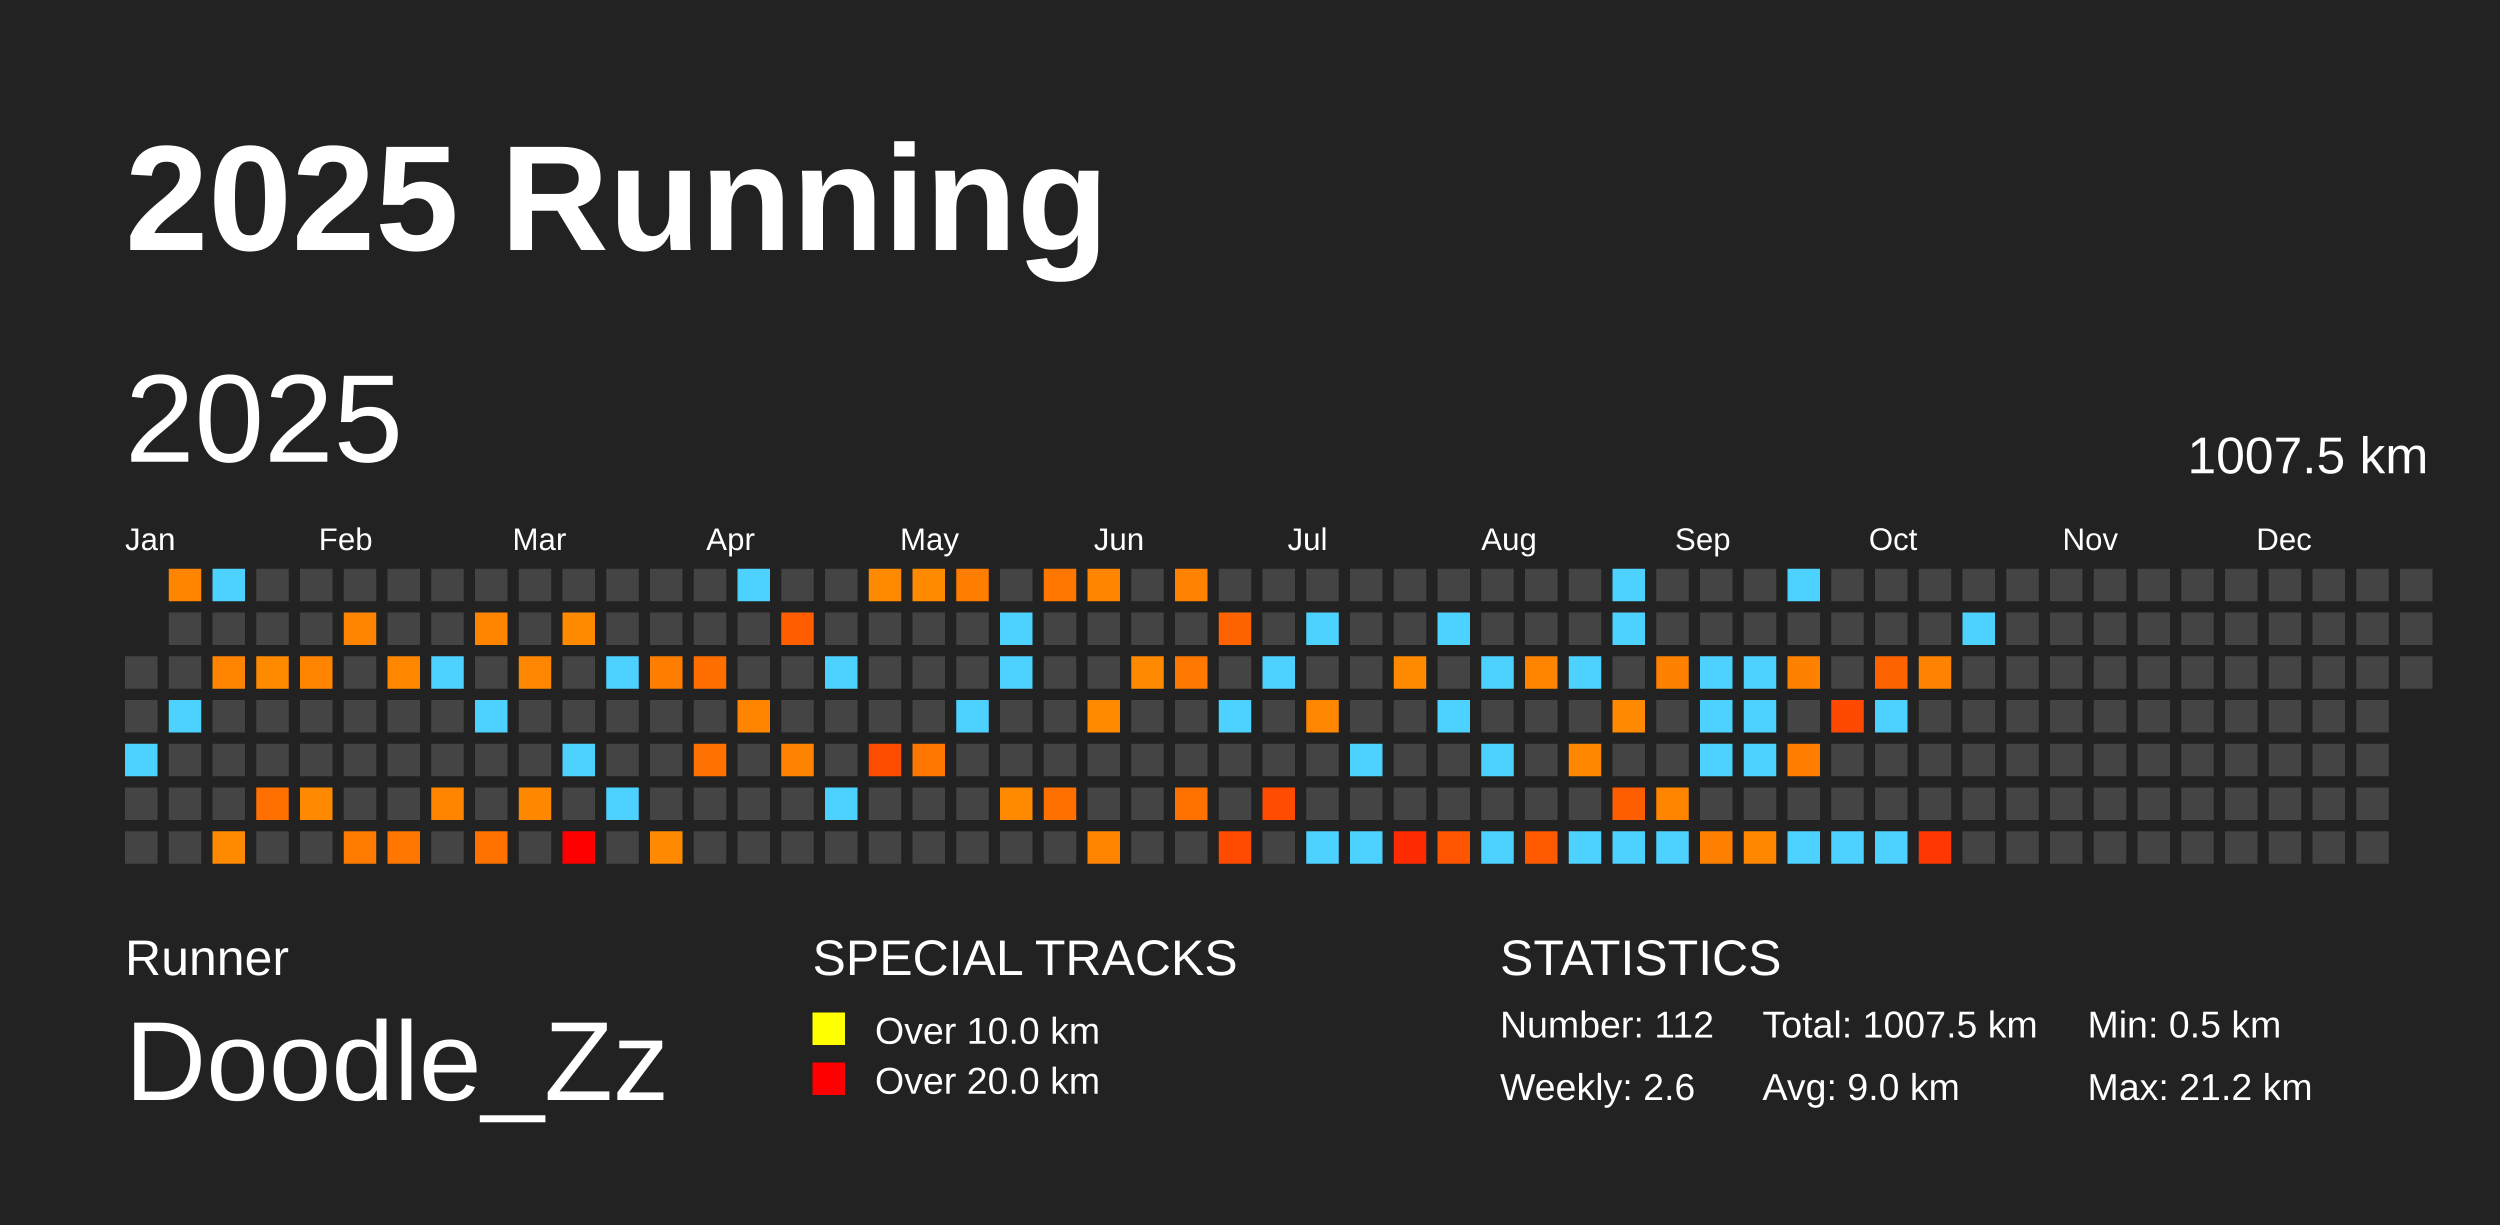
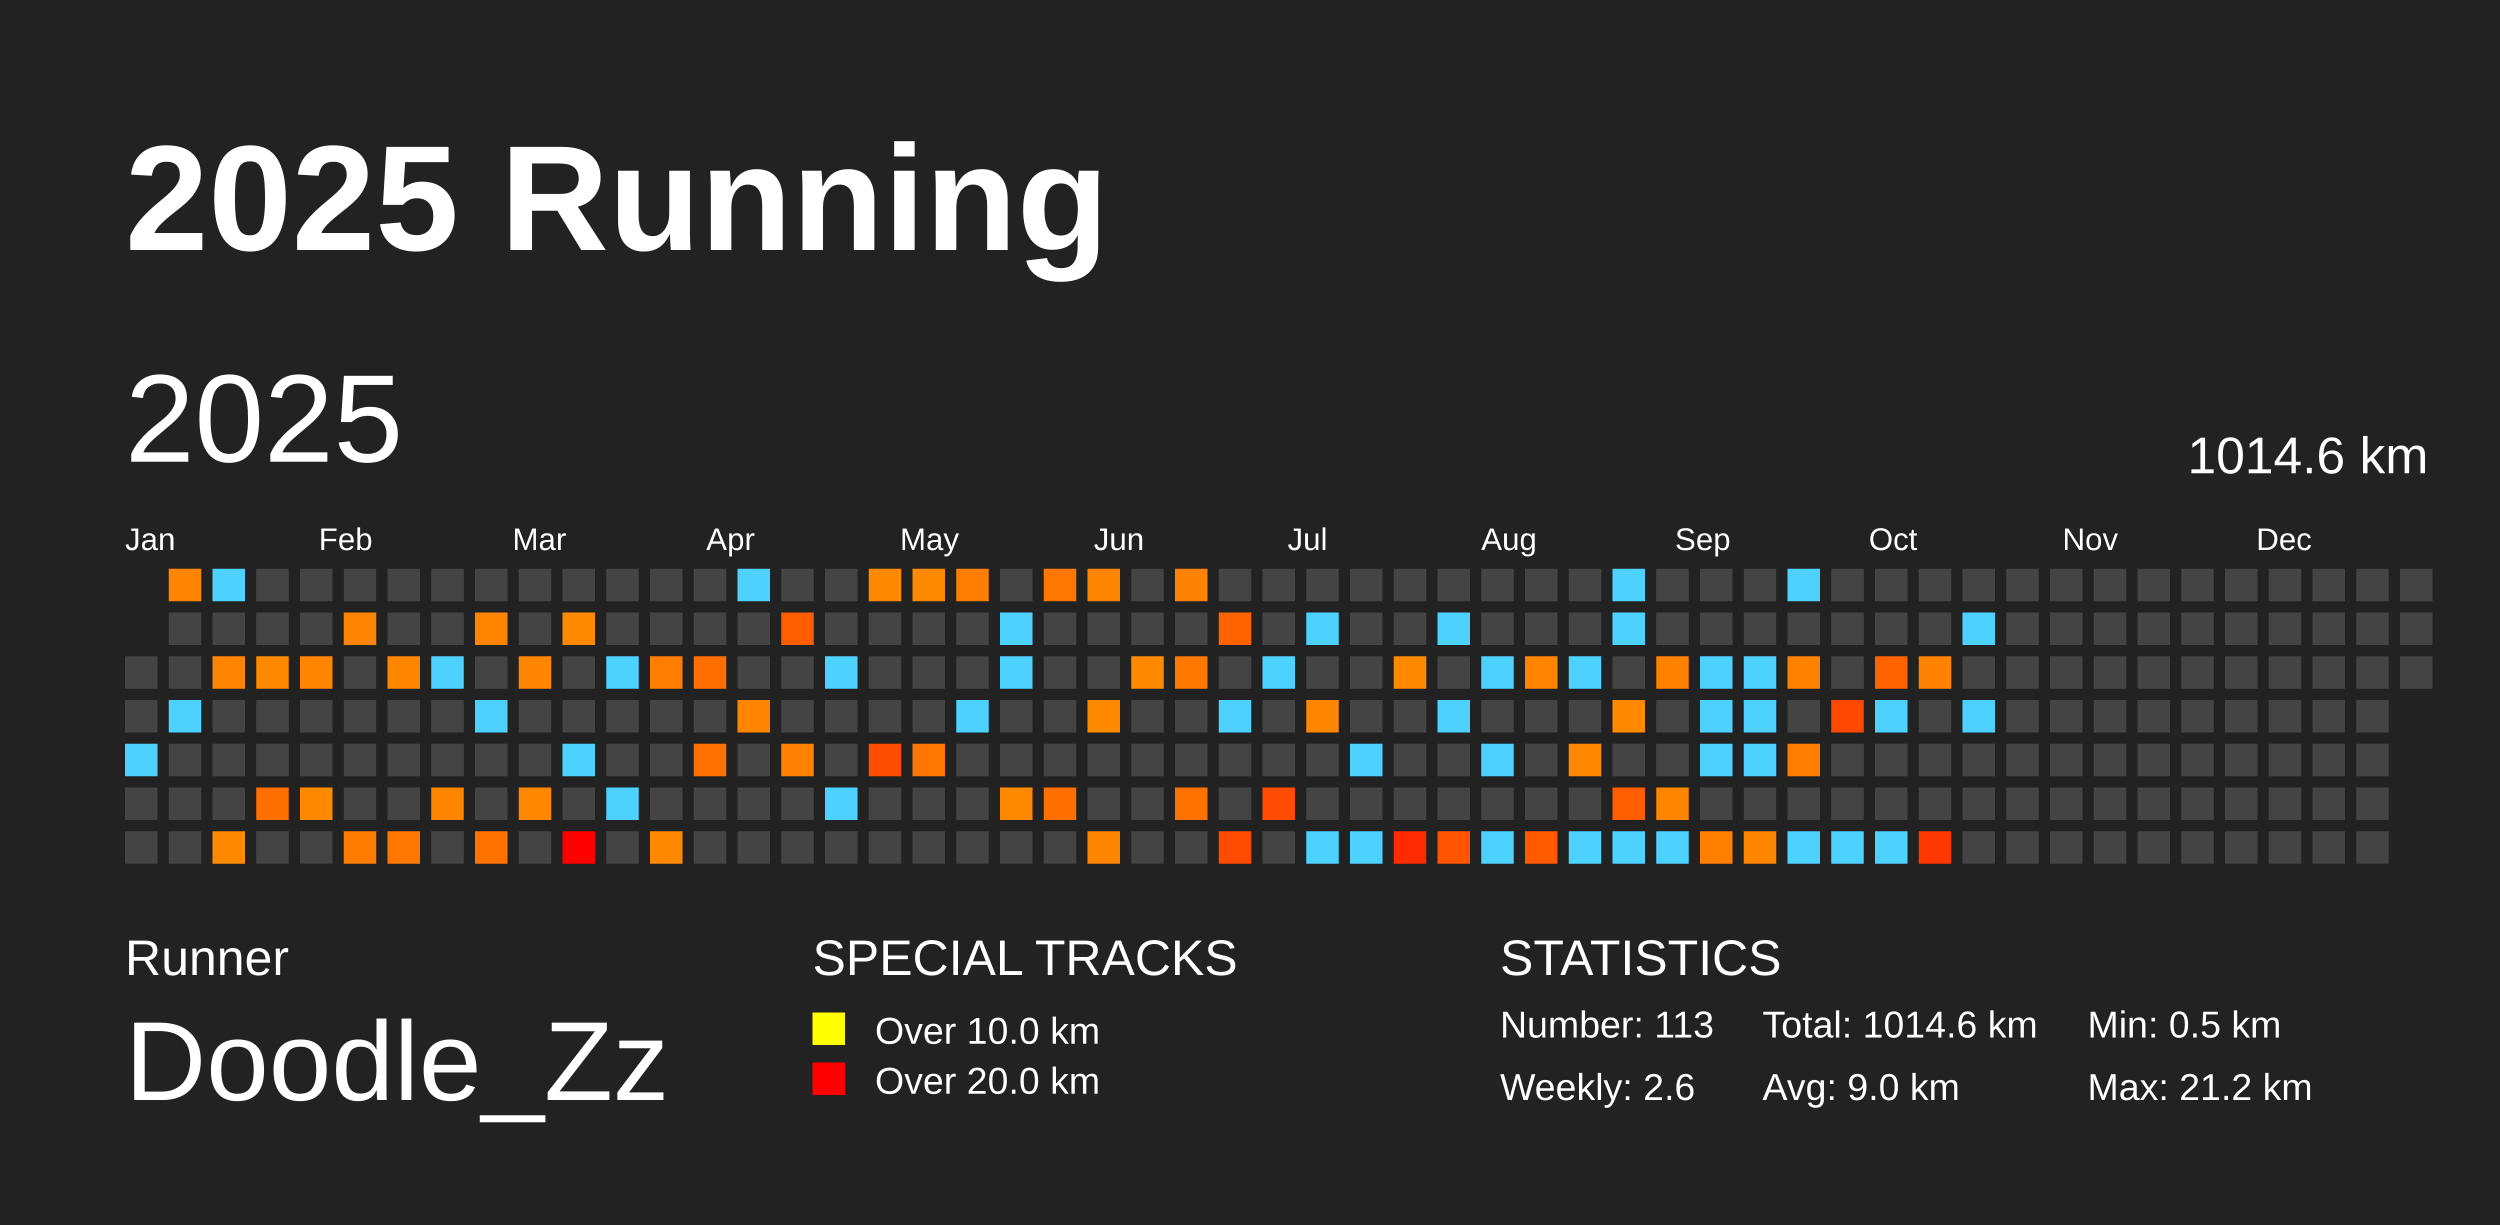
<svg xmlns="http://www.w3.org/2000/svg" baseProfile="full" height="98mm" version="1.1" viewBox="0,0,200,98" width="200mm">
  <defs />
  <rect fill="#222222" height="98" width="200" x="0" y="0" />
  <text fill="#FFFFFF" style="font-size:12px; font-family:Arial; font-weight:bold;" x="10" y="20">2025 Running</text>
  <text fill="#FFFFFF" style="font-size:4px; font-family:Arial" x="10" y="78">Runner</text>
  <text fill="#FFFFFF" style="font-size:9px; font-family:Arial" x="10" y="88">Doodle_Zz</text>
  <text fill="#FFFFFF" style="font-size:4px; font-family:Arial" x="65" y="78">SPECIAL TRACKS</text>
  <rect fill="yellow" height="2.6" width="2.6" x="65" y="81" />
  <text fill="#FFFFFF" style="font-size:3px; font-family:Arial" x="70" y="83.5">Over 10.0 km</text>
  <rect fill="red" height="2.6" width="2.6" x="65" y="85" />
  <text fill="#FFFFFF" style="font-size:3px; font-family:Arial" x="70" y="87.5">Over 20.0 km</text>
  <text fill="#FFFFFF" style="font-size:4px; font-family:Arial" x="120" y="78">STATISTICS</text>
-   <text fill="#FFFFFF" style="font-size:3px; font-family:Arial" x="120" y="83">Number: 112</text>
+   <text fill="#FFFFFF" style="font-size:3px; font-family:Arial" x="120" y="83">Number: 113</text>
  <text fill="#FFFFFF" style="font-size:3px; font-family:Arial" x="120" y="88">Weekly: 2.6</text>
-   <text fill="#FFFFFF" style="font-size:3px; font-family:Arial" x="141" y="83">Total: 1007.5 km</text>
+   <text fill="#FFFFFF" style="font-size:3px; font-family:Arial" x="141" y="83">Total: 1014.6 km</text>
  <text fill="#FFFFFF" style="font-size:3px; font-family:Arial" x="141" y="88">Avg: 9.0 km</text>
  <text fill="#FFFFFF" style="font-size:3px; font-family:Arial" x="167" y="83">Min: 0.5 km</text>
  <text fill="#FFFFFF" style="font-size:3px; font-family:Arial" x="167" y="88">Max: 21.2 km</text>
  <text dominant-baseline="hanging" fill="#FFFFFF" style="font-size:10.0px; font-family:Arial;" x="10" y="30">2025</text>
-   <text dominant-baseline="hanging" fill="#FFFFFF" style="font-size:4.125px; font-family:Arial;" x="175" y="35">1007.5 km</text>
+   <text dominant-baseline="hanging" fill="#FFFFFF" style="font-size:4.125px; font-family:Arial;" x="175" y="35">1014.6 km</text>
  <text fill="#FFFFFF" style="font-size:2.5px; font-family:Arial" x="10.0" y="44">Jan</text>
  <text fill="#FFFFFF" style="font-size:2.5px; font-family:Arial" x="25.5" y="44">Feb</text>
  <text fill="#FFFFFF" style="font-size:2.5px; font-family:Arial" x="41.0" y="44">Mar</text>
  <text fill="#FFFFFF" style="font-size:2.5px; font-family:Arial" x="56.5" y="44">Apr</text>
  <text fill="#FFFFFF" style="font-size:2.5px; font-family:Arial" x="72.0" y="44">May</text>
  <text fill="#FFFFFF" style="font-size:2.5px; font-family:Arial" x="87.5" y="44">Jun</text>
  <text fill="#FFFFFF" style="font-size:2.5px; font-family:Arial" x="103.0" y="44">Jul</text>
  <text fill="#FFFFFF" style="font-size:2.5px; font-family:Arial" x="118.5" y="44">Aug</text>
  <text fill="#FFFFFF" style="font-size:2.5px; font-family:Arial" x="134.0" y="44">Sep</text>
  <text fill="#FFFFFF" style="font-size:2.5px; font-family:Arial" x="149.5" y="44">Oct</text>
  <text fill="#FFFFFF" style="font-size:2.5px; font-family:Arial" x="165.0" y="44">Nov</text>
  <text fill="#FFFFFF" style="font-size:2.5px; font-family:Arial" x="180.5" y="44">Dec</text>
  <rect fill="#444444" height="2.6" width="2.6" x="10.0" y="52.5" />
  <rect fill="#444444" height="2.6" width="2.6" x="10.0" y="56.0" />
  <rect fill="#4dd2ff" height="2.6" width="2.6" x="10.0" y="59.5" />
  <rect fill="#444444" height="2.6" width="2.6" x="10.0" y="63.0" />
  <rect fill="#444444" height="2.6" width="2.6" x="10.0" y="66.5" />
  <rect fill="#ff8500" height="2.6" width="2.6" x="13.5" y="45.5" />
  <rect fill="#444444" height="2.6" width="2.6" x="13.5" y="49.0" />
  <rect fill="#444444" height="2.6" width="2.6" x="13.5" y="52.5" />
  <rect fill="#4dd2ff" height="2.6" width="2.6" x="13.5" y="56.0" />
  <rect fill="#444444" height="2.6" width="2.6" x="13.5" y="59.5" />
  <rect fill="#444444" height="2.6" width="2.6" x="13.5" y="63.0" />
  <rect fill="#444444" height="2.6" width="2.6" x="13.5" y="66.5" />
  <rect fill="#4dd2ff" height="2.6" width="2.6" x="17.0" y="45.5" />
  <rect fill="#444444" height="2.6" width="2.6" x="17.0" y="49.0" />
  <rect fill="#ff8400" height="2.6" width="2.6" x="17.0" y="52.5" />
  <rect fill="#444444" height="2.6" width="2.6" x="17.0" y="56.0" />
  <rect fill="#444444" height="2.6" width="2.6" x="17.0" y="59.5" />
  <rect fill="#444444" height="2.6" width="2.6" x="17.0" y="63.0" />
  <rect fill="#ff8a00" height="2.6" width="2.6" x="17.0" y="66.5" />
  <rect fill="#444444" height="2.6" width="2.6" x="20.5" y="45.5" />
  <rect fill="#444444" height="2.6" width="2.6" x="20.5" y="49.0" />
  <rect fill="#ff8a00" height="2.6" width="2.6" x="20.5" y="52.5" />
  <rect fill="#444444" height="2.6" width="2.6" x="20.5" y="56.0" />
  <rect fill="#444444" height="2.6" width="2.6" x="20.5" y="59.5" />
  <rect fill="#ff7000" height="2.6" width="2.6" x="20.5" y="63.0" />
  <rect fill="#444444" height="2.6" width="2.6" x="20.5" y="66.5" />
  <rect fill="#444444" height="2.6" width="2.6" x="24.0" y="45.5" />
  <rect fill="#444444" height="2.6" width="2.6" x="24.0" y="49.0" />
  <rect fill="#ff8400" height="2.6" width="2.6" x="24.0" y="52.5" />
  <rect fill="#444444" height="2.6" width="2.6" x="24.0" y="56.0" />
  <rect fill="#444444" height="2.6" width="2.6" x="24.0" y="59.5" />
  <rect fill="#ff8900" height="2.6" width="2.6" x="24.0" y="63.0" />
  <rect fill="#444444" height="2.6" width="2.6" x="24.0" y="66.5" />
  <rect fill="#444444" height="2.6" width="2.6" x="27.5" y="45.5" />
  <rect fill="#ff8400" height="2.6" width="2.6" x="27.5" y="49.0" />
  <rect fill="#444444" height="2.6" width="2.6" x="27.5" y="52.5" />
  <rect fill="#444444" height="2.6" width="2.6" x="27.5" y="56.0" />
  <rect fill="#444444" height="2.6" width="2.6" x="27.5" y="59.5" />
  <rect fill="#444444" height="2.6" width="2.6" x="27.5" y="63.0" />
  <rect fill="#ff7b00" height="2.6" width="2.6" x="27.5" y="66.5" />
  <rect fill="#444444" height="2.6" width="2.6" x="31.0" y="45.5" />
  <rect fill="#444444" height="2.6" width="2.6" x="31.0" y="49.0" />
  <rect fill="#ff8700" height="2.6" width="2.6" x="31.0" y="52.5" />
  <rect fill="#444444" height="2.6" width="2.6" x="31.0" y="56.0" />
  <rect fill="#444444" height="2.6" width="2.6" x="31.0" y="59.5" />
  <rect fill="#444444" height="2.6" width="2.6" x="31.0" y="63.0" />
  <rect fill="#ff7600" height="2.6" width="2.6" x="31.0" y="66.5" />
  <rect fill="#444444" height="2.6" width="2.6" x="34.5" y="45.5" />
  <rect fill="#444444" height="2.6" width="2.6" x="34.5" y="49.0" />
  <rect fill="#4dd2ff" height="2.6" width="2.6" x="34.5" y="52.5" />
  <rect fill="#444444" height="2.6" width="2.6" x="34.5" y="56.0" />
  <rect fill="#444444" height="2.6" width="2.6" x="34.5" y="59.5" />
  <rect fill="#ff8400" height="2.6" width="2.6" x="34.5" y="63.0" />
  <rect fill="#444444" height="2.6" width="2.6" x="34.5" y="66.5" />
  <rect fill="#444444" height="2.6" width="2.6" x="38.0" y="45.5" />
  <rect fill="#ff8500" height="2.6" width="2.6" x="38.0" y="49.0" />
  <rect fill="#444444" height="2.6" width="2.6" x="38.0" y="52.5" />
  <rect fill="#4dd2ff" height="2.6" width="2.6" x="38.0" y="56.0" />
  <rect fill="#444444" height="2.6" width="2.6" x="38.0" y="59.5" />
  <rect fill="#444444" height="2.6" width="2.6" x="38.0" y="63.0" />
  <rect fill="#ff7200" height="2.6" width="2.6" x="38.0" y="66.5" />
  <rect fill="#444444" height="2.6" width="2.6" x="41.5" y="45.5" />
  <rect fill="#444444" height="2.6" width="2.6" x="41.5" y="49.0" />
  <rect fill="#ff8600" height="2.6" width="2.6" x="41.5" y="52.5" />
  <rect fill="#444444" height="2.6" width="2.6" x="41.5" y="56.0" />
  <rect fill="#444444" height="2.6" width="2.6" x="41.5" y="59.5" />
  <rect fill="#ff8800" height="2.6" width="2.6" x="41.5" y="63.0" />
  <rect fill="#444444" height="2.6" width="2.6" x="41.5" y="66.5" />
  <rect fill="#444444" height="2.6" width="2.6" x="45.0" y="45.5" />
  <rect fill="#ff8a00" height="2.6" width="2.6" x="45.0" y="49.0" />
  <rect fill="#444444" height="2.6" width="2.6" x="45.0" y="52.5" />
  <rect fill="#444444" height="2.6" width="2.6" x="45.0" y="56.0" />
  <rect fill="#4dd2ff" height="2.6" width="2.6" x="45.0" y="59.5" />
  <rect fill="#444444" height="2.6" width="2.6" x="45.0" y="63.0" />
  <rect fill="red" height="2.6" width="2.6" x="45.0" y="66.5" />
  <rect fill="#444444" height="2.6" width="2.6" x="48.5" y="45.5" />
  <rect fill="#444444" height="2.6" width="2.6" x="48.5" y="49.0" />
  <rect fill="#4dd2ff" height="2.6" width="2.6" x="48.5" y="52.5" />
  <rect fill="#444444" height="2.6" width="2.6" x="48.5" y="56.0" />
  <rect fill="#444444" height="2.6" width="2.6" x="48.5" y="59.5" />
  <rect fill="#4dd2ff" height="2.6" width="2.6" x="48.5" y="63.0" />
  <rect fill="#444444" height="2.6" width="2.6" x="48.5" y="66.5" />
  <rect fill="#444444" height="2.6" width="2.6" x="52.0" y="45.5" />
  <rect fill="#444444" height="2.6" width="2.6" x="52.0" y="49.0" />
  <rect fill="#ff7e00" height="2.6" width="2.6" x="52.0" y="52.5" />
  <rect fill="#444444" height="2.6" width="2.6" x="52.0" y="56.0" />
  <rect fill="#444444" height="2.6" width="2.6" x="52.0" y="59.5" />
  <rect fill="#444444" height="2.6" width="2.6" x="52.0" y="63.0" />
  <rect fill="#ff8900" height="2.6" width="2.6" x="52.0" y="66.5" />
  <rect fill="#444444" height="2.6" width="2.6" x="55.5" y="45.5" />
  <rect fill="#444444" height="2.6" width="2.6" x="55.5" y="49.0" />
  <rect fill="#ff6f00" height="2.6" width="2.6" x="55.5" y="52.5" />
  <rect fill="#444444" height="2.6" width="2.6" x="55.5" y="56.0" />
  <rect fill="#ff7100" height="2.6" width="2.6" x="55.5" y="59.5" />
  <rect fill="#444444" height="2.6" width="2.6" x="55.5" y="63.0" />
  <rect fill="#444444" height="2.6" width="2.6" x="55.5" y="66.5" />
  <rect fill="#4dd2ff" height="2.6" width="2.6" x="59.0" y="45.5" />
  <rect fill="#444444" height="2.6" width="2.6" x="59.0" y="49.0" />
  <rect fill="#444444" height="2.6" width="2.6" x="59.0" y="52.5" />
  <rect fill="#ff8400" height="2.6" width="2.6" x="59.0" y="56.0" />
  <rect fill="#444444" height="2.6" width="2.6" x="59.0" y="59.5" />
  <rect fill="#444444" height="2.6" width="2.6" x="59.0" y="63.0" />
  <rect fill="#444444" height="2.6" width="2.6" x="59.0" y="66.5" />
  <rect fill="#444444" height="2.6" width="2.6" x="62.5" y="45.5" />
  <rect fill="#ff5d00" height="2.6" width="2.6" x="62.5" y="49.0" />
  <rect fill="#444444" height="2.6" width="2.6" x="62.5" y="52.5" />
  <rect fill="#444444" height="2.6" width="2.6" x="62.5" y="56.0" />
  <rect fill="#ff8200" height="2.6" width="2.6" x="62.5" y="59.5" />
  <rect fill="#444444" height="2.6" width="2.6" x="62.5" y="63.0" />
  <rect fill="#444444" height="2.6" width="2.6" x="62.5" y="66.5" />
  <rect fill="#444444" height="2.6" width="2.6" x="66.0" y="45.5" />
  <rect fill="#444444" height="2.6" width="2.6" x="66.0" y="49.0" />
  <rect fill="#4dd2ff" height="2.6" width="2.6" x="66.0" y="52.5" />
  <rect fill="#444444" height="2.6" width="2.6" x="66.0" y="56.0" />
  <rect fill="#444444" height="2.6" width="2.6" x="66.0" y="59.5" />
  <rect fill="#4dd2ff" height="2.6" width="2.6" x="66.0" y="63.0" />
  <rect fill="#444444" height="2.6" width="2.6" x="66.0" y="66.5" />
  <rect fill="#ff8a00" height="2.6" width="2.6" x="69.5" y="45.5" />
  <rect fill="#444444" height="2.6" width="2.6" x="69.5" y="49.0" />
  <rect fill="#444444" height="2.6" width="2.6" x="69.5" y="52.5" />
  <rect fill="#444444" height="2.6" width="2.6" x="69.5" y="56.0" />
  <rect fill="#ff4d00" height="2.6" width="2.6" x="69.5" y="59.5" />
  <rect fill="#444444" height="2.6" width="2.6" x="69.5" y="63.0" />
  <rect fill="#444444" height="2.6" width="2.6" x="69.5" y="66.5" />
  <rect fill="#ff8a00" height="2.6" width="2.6" x="73.0" y="45.5" />
  <rect fill="#444444" height="2.6" width="2.6" x="73.0" y="49.0" />
  <rect fill="#444444" height="2.6" width="2.6" x="73.0" y="52.5" />
  <rect fill="#444444" height="2.6" width="2.6" x="73.0" y="56.0" />
  <rect fill="#ff7600" height="2.6" width="2.6" x="73.0" y="59.5" />
  <rect fill="#444444" height="2.6" width="2.6" x="73.0" y="63.0" />
  <rect fill="#444444" height="2.6" width="2.6" x="73.0" y="66.5" />
  <rect fill="#ff7d00" height="2.6" width="2.6" x="76.5" y="45.5" />
  <rect fill="#444444" height="2.6" width="2.6" x="76.5" y="49.0" />
  <rect fill="#444444" height="2.6" width="2.6" x="76.5" y="52.5" />
  <rect fill="#4dd2ff" height="2.6" width="2.6" x="76.5" y="56.0" />
  <rect fill="#444444" height="2.6" width="2.6" x="76.5" y="59.5" />
  <rect fill="#444444" height="2.6" width="2.6" x="76.5" y="63.0" />
  <rect fill="#444444" height="2.6" width="2.6" x="76.5" y="66.5" />
  <rect fill="#444444" height="2.6" width="2.6" x="80.0" y="45.5" />
  <rect fill="#4dd2ff" height="2.6" width="2.6" x="80.0" y="49.0" />
  <rect fill="#4dd2ff" height="2.6" width="2.6" x="80.0" y="52.5" />
  <rect fill="#444444" height="2.6" width="2.6" x="80.0" y="56.0" />
  <rect fill="#444444" height="2.6" width="2.6" x="80.0" y="59.5" />
  <rect fill="#ff8a00" height="2.6" width="2.6" x="80.0" y="63.0" />
  <rect fill="#444444" height="2.6" width="2.6" x="80.0" y="66.5" />
  <rect fill="#ff7700" height="2.6" width="2.6" x="83.5" y="45.5" />
  <rect fill="#444444" height="2.6" width="2.6" x="83.5" y="49.0" />
  <rect fill="#444444" height="2.6" width="2.6" x="83.5" y="52.5" />
  <rect fill="#444444" height="2.6" width="2.6" x="83.5" y="56.0" />
  <rect fill="#444444" height="2.6" width="2.6" x="83.5" y="59.5" />
  <rect fill="#ff7000" height="2.6" width="2.6" x="83.5" y="63.0" />
  <rect fill="#444444" height="2.6" width="2.6" x="83.5" y="66.5" />
  <rect fill="#ff8400" height="2.6" width="2.6" x="87.0" y="45.5" />
  <rect fill="#444444" height="2.6" width="2.6" x="87.0" y="49.0" />
  <rect fill="#444444" height="2.6" width="2.6" x="87.0" y="52.5" />
  <rect fill="#ff8a00" height="2.6" width="2.6" x="87.0" y="56.0" />
  <rect fill="#444444" height="2.6" width="2.6" x="87.0" y="59.5" />
  <rect fill="#444444" height="2.6" width="2.6" x="87.0" y="63.0" />
  <rect fill="#ff8400" height="2.6" width="2.6" x="87.0" y="66.5" />
  <rect fill="#444444" height="2.6" width="2.6" x="90.5" y="45.5" />
  <rect fill="#444444" height="2.6" width="2.6" x="90.5" y="49.0" />
  <rect fill="#ff8900" height="2.6" width="2.6" x="90.5" y="52.5" />
  <rect fill="#444444" height="2.6" width="2.6" x="90.5" y="56.0" />
  <rect fill="#444444" height="2.6" width="2.6" x="90.5" y="59.5" />
  <rect fill="#444444" height="2.6" width="2.6" x="90.5" y="63.0" />
  <rect fill="#444444" height="2.6" width="2.6" x="90.5" y="66.5" />
  <rect fill="#ff8200" height="2.6" width="2.6" x="94.0" y="45.5" />
  <rect fill="#444444" height="2.6" width="2.6" x="94.0" y="49.0" />
  <rect fill="#ff7800" height="2.6" width="2.6" x="94.0" y="52.5" />
  <rect fill="#444444" height="2.6" width="2.6" x="94.0" y="56.0" />
  <rect fill="#444444" height="2.6" width="2.6" x="94.0" y="59.5" />
  <rect fill="#ff7200" height="2.6" width="2.6" x="94.0" y="63.0" />
  <rect fill="#444444" height="2.6" width="2.6" x="94.0" y="66.5" />
  <rect fill="#444444" height="2.6" width="2.6" x="97.5" y="45.5" />
  <rect fill="#ff6300" height="2.6" width="2.6" x="97.5" y="49.0" />
  <rect fill="#444444" height="2.6" width="2.6" x="97.5" y="52.5" />
  <rect fill="#4dd2ff" height="2.6" width="2.6" x="97.5" y="56.0" />
  <rect fill="#444444" height="2.6" width="2.6" x="97.5" y="59.5" />
  <rect fill="#444444" height="2.6" width="2.6" x="97.5" y="63.0" />
  <rect fill="#ff4b00" height="2.6" width="2.6" x="97.5" y="66.5" />
  <rect fill="#444444" height="2.6" width="2.6" x="101.0" y="45.5" />
  <rect fill="#444444" height="2.6" width="2.6" x="101.0" y="49.0" />
  <rect fill="#4dd2ff" height="2.6" width="2.6" x="101.0" y="52.5" />
  <rect fill="#444444" height="2.6" width="2.6" x="101.0" y="56.0" />
  <rect fill="#444444" height="2.6" width="2.6" x="101.0" y="59.5" />
  <rect fill="#ff4c00" height="2.6" width="2.6" x="101.0" y="63.0" />
  <rect fill="#444444" height="2.6" width="2.6" x="101.0" y="66.5" />
  <rect fill="#444444" height="2.6" width="2.6" x="104.5" y="45.5" />
  <rect fill="#4dd2ff" height="2.6" width="2.6" x="104.5" y="49.0" />
  <rect fill="#444444" height="2.6" width="2.6" x="104.5" y="52.5" />
  <rect fill="#ff8600" height="2.6" width="2.6" x="104.5" y="56.0" />
  <rect fill="#444444" height="2.6" width="2.6" x="104.5" y="59.5" />
  <rect fill="#444444" height="2.6" width="2.6" x="104.5" y="63.0" />
  <rect fill="#4dd2ff" height="2.6" width="2.6" x="104.5" y="66.5" />
  <rect fill="#444444" height="2.6" width="2.6" x="108.0" y="45.5" />
  <rect fill="#444444" height="2.6" width="2.6" x="108.0" y="49.0" />
  <rect fill="#444444" height="2.6" width="2.6" x="108.0" y="52.5" />
  <rect fill="#444444" height="2.6" width="2.6" x="108.0" y="56.0" />
  <rect fill="#4dd2ff" height="2.6" width="2.6" x="108.0" y="59.5" />
  <rect fill="#444444" height="2.6" width="2.6" x="108.0" y="63.0" />
  <rect fill="#4dd2ff" height="2.6" width="2.6" x="108.0" y="66.5" />
  <rect fill="#444444" height="2.6" width="2.6" x="111.5" y="45.5" />
  <rect fill="#444444" height="2.6" width="2.6" x="111.5" y="49.0" />
  <rect fill="#ff8a00" height="2.6" width="2.6" x="111.5" y="52.5" />
  <rect fill="#444444" height="2.6" width="2.6" x="111.5" y="56.0" />
  <rect fill="#444444" height="2.6" width="2.6" x="111.5" y="59.5" />
  <rect fill="#444444" height="2.6" width="2.6" x="111.5" y="63.0" />
  <rect fill="#ff2b00" height="2.6" width="2.6" x="111.5" y="66.5" />
  <rect fill="#444444" height="2.6" width="2.6" x="115.0" y="45.5" />
  <rect fill="#4dd2ff" height="2.6" width="2.6" x="115.0" y="49.0" />
  <rect fill="#444444" height="2.6" width="2.6" x="115.0" y="52.5" />
  <rect fill="#4dd2ff" height="2.6" width="2.6" x="115.0" y="56.0" />
  <rect fill="#444444" height="2.6" width="2.6" x="115.0" y="59.5" />
  <rect fill="#444444" height="2.6" width="2.6" x="115.0" y="63.0" />
  <rect fill="#ff5500" height="2.6" width="2.6" x="115.0" y="66.5" />
  <rect fill="#444444" height="2.6" width="2.6" x="118.5" y="45.5" />
  <rect fill="#444444" height="2.6" width="2.6" x="118.5" y="49.0" />
  <rect fill="#4dd2ff" height="2.6" width="2.6" x="118.5" y="52.5" />
  <rect fill="#444444" height="2.6" width="2.6" x="118.5" y="56.0" />
  <rect fill="#4dd2ff" height="2.6" width="2.6" x="118.5" y="59.5" />
  <rect fill="#444444" height="2.6" width="2.6" x="118.5" y="63.0" />
  <rect fill="#4dd2ff" height="2.6" width="2.6" x="118.5" y="66.5" />
  <rect fill="#444444" height="2.6" width="2.6" x="122.0" y="45.5" />
  <rect fill="#444444" height="2.6" width="2.6" x="122.0" y="49.0" />
  <rect fill="#ff8500" height="2.6" width="2.6" x="122.0" y="52.5" />
  <rect fill="#444444" height="2.6" width="2.6" x="122.0" y="56.0" />
  <rect fill="#444444" height="2.6" width="2.6" x="122.0" y="59.5" />
  <rect fill="#444444" height="2.6" width="2.6" x="122.0" y="63.0" />
  <rect fill="#ff5a00" height="2.6" width="2.6" x="122.0" y="66.5" />
  <rect fill="#444444" height="2.6" width="2.6" x="125.5" y="45.5" />
  <rect fill="#444444" height="2.6" width="2.6" x="125.5" y="49.0" />
  <rect fill="#4dd2ff" height="2.6" width="2.6" x="125.5" y="52.5" />
  <rect fill="#444444" height="2.6" width="2.6" x="125.5" y="56.0" />
  <rect fill="#ff8800" height="2.6" width="2.6" x="125.5" y="59.5" />
  <rect fill="#444444" height="2.6" width="2.6" x="125.5" y="63.0" />
  <rect fill="#4dd2ff" height="2.6" width="2.6" x="125.5" y="66.5" />
  <rect fill="#4dd2ff" height="2.6" width="2.6" x="129.0" y="45.5" />
  <rect fill="#4dd2ff" height="2.6" width="2.6" x="129.0" y="49.0" />
  <rect fill="#444444" height="2.6" width="2.6" x="129.0" y="52.5" />
  <rect fill="#ff8900" height="2.6" width="2.6" x="129.0" y="56.0" />
  <rect fill="#444444" height="2.6" width="2.6" x="129.0" y="59.5" />
  <rect fill="#ff5e00" height="2.6" width="2.6" x="129.0" y="63.0" />
  <rect fill="#4dd2ff" height="2.6" width="2.6" x="129.0" y="66.5" />
  <rect fill="#444444" height="2.6" width="2.6" x="132.5" y="45.5" />
  <rect fill="#444444" height="2.6" width="2.6" x="132.5" y="49.0" />
  <rect fill="#ff8100" height="2.6" width="2.6" x="132.5" y="52.5" />
  <rect fill="#444444" height="2.6" width="2.6" x="132.5" y="56.0" />
  <rect fill="#444444" height="2.6" width="2.6" x="132.5" y="59.5" />
  <rect fill="#ff8500" height="2.6" width="2.6" x="132.5" y="63.0" />
  <rect fill="#4dd2ff" height="2.6" width="2.6" x="132.5" y="66.5" />
  <rect fill="#444444" height="2.6" width="2.6" x="136.0" y="45.5" />
  <rect fill="#444444" height="2.6" width="2.6" x="136.0" y="49.0" />
  <rect fill="#4dd2ff" height="2.6" width="2.6" x="136.0" y="52.5" />
  <rect fill="#4dd2ff" height="2.6" width="2.6" x="136.0" y="56.0" />
  <rect fill="#4dd2ff" height="2.6" width="2.6" x="136.0" y="59.5" />
  <rect fill="#444444" height="2.6" width="2.6" x="136.0" y="63.0" />
  <rect fill="#ff8000" height="2.6" width="2.6" x="136.0" y="66.5" />
  <rect fill="#444444" height="2.6" width="2.6" x="139.5" y="45.5" />
  <rect fill="#444444" height="2.6" width="2.6" x="139.5" y="49.0" />
  <rect fill="#4dd2ff" height="2.6" width="2.6" x="139.5" y="52.5" />
  <rect fill="#4dd2ff" height="2.6" width="2.6" x="139.5" y="56.0" />
  <rect fill="#4dd2ff" height="2.6" width="2.6" x="139.5" y="59.5" />
  <rect fill="#444444" height="2.6" width="2.6" x="139.5" y="63.0" />
  <rect fill="#ff8700" height="2.6" width="2.6" x="139.5" y="66.5" />
  <rect fill="#4dd2ff" height="2.6" width="2.6" x="143.0" y="45.5" />
  <rect fill="#444444" height="2.6" width="2.6" x="143.0" y="49.0" />
  <rect fill="#ff8100" height="2.6" width="2.6" x="143.0" y="52.5" />
  <rect fill="#444444" height="2.6" width="2.6" x="143.0" y="56.0" />
  <rect fill="#ff7e00" height="2.6" width="2.6" x="143.0" y="59.5" />
  <rect fill="#444444" height="2.6" width="2.6" x="143.0" y="63.0" />
  <rect fill="#4dd2ff" height="2.6" width="2.6" x="143.0" y="66.5" />
  <rect fill="#444444" height="2.6" width="2.6" x="146.5" y="45.5" />
  <rect fill="#444444" height="2.6" width="2.6" x="146.5" y="49.0" />
  <rect fill="#444444" height="2.6" width="2.6" x="146.5" y="52.5" />
  <rect fill="#ff4900" height="2.6" width="2.6" x="146.5" y="56.0" />
  <rect fill="#444444" height="2.6" width="2.6" x="146.5" y="59.5" />
  <rect fill="#444444" height="2.6" width="2.6" x="146.5" y="63.0" />
  <rect fill="#4dd2ff" height="2.6" width="2.6" x="146.5" y="66.5" />
  <rect fill="#444444" height="2.6" width="2.6" x="150.0" y="45.5" />
  <rect fill="#444444" height="2.6" width="2.6" x="150.0" y="49.0" />
  <rect fill="#ff6300" height="2.6" width="2.6" x="150.0" y="52.5" />
  <rect fill="#4dd2ff" height="2.6" width="2.6" x="150.0" y="56.0" />
  <rect fill="#444444" height="2.6" width="2.6" x="150.0" y="59.5" />
  <rect fill="#444444" height="2.6" width="2.6" x="150.0" y="63.0" />
  <rect fill="#4dd2ff" height="2.6" width="2.6" x="150.0" y="66.5" />
  <rect fill="#444444" height="2.6" width="2.6" x="153.5" y="45.5" />
  <rect fill="#444444" height="2.6" width="2.6" x="153.5" y="49.0" />
  <rect fill="#ff8200" height="2.6" width="2.6" x="153.5" y="52.5" />
  <rect fill="#444444" height="2.6" width="2.6" x="153.5" y="56.0" />
  <rect fill="#444444" height="2.6" width="2.6" x="153.5" y="59.5" />
  <rect fill="#444444" height="2.6" width="2.6" x="153.5" y="63.0" />
  <rect fill="#ff3700" height="2.6" width="2.6" x="153.5" y="66.5" />
  <rect fill="#444444" height="2.6" width="2.6" x="157.0" y="45.5" />
  <rect fill="#4dd2ff" height="2.6" width="2.6" x="157.0" y="49.0" />
  <rect fill="#444444" height="2.6" width="2.6" x="157.0" y="52.5" />
-   <rect fill="#444444" height="2.6" width="2.6" x="157.0" y="56.0" />
+   <rect fill="#4dd2ff" height="2.6" width="2.6" x="157.0" y="56.0" />
  <rect fill="#444444" height="2.6" width="2.6" x="157.0" y="59.5" />
  <rect fill="#444444" height="2.6" width="2.6" x="157.0" y="63.0" />
  <rect fill="#444444" height="2.6" width="2.6" x="157.0" y="66.5" />
  <rect fill="#444444" height="2.6" width="2.6" x="160.5" y="45.5" />
  <rect fill="#444444" height="2.6" width="2.6" x="160.5" y="49.0" />
  <rect fill="#444444" height="2.6" width="2.6" x="160.5" y="52.5" />
  <rect fill="#444444" height="2.6" width="2.6" x="160.5" y="56.0" />
  <rect fill="#444444" height="2.6" width="2.6" x="160.5" y="59.5" />
  <rect fill="#444444" height="2.6" width="2.6" x="160.5" y="63.0" />
  <rect fill="#444444" height="2.6" width="2.6" x="160.5" y="66.5" />
  <rect fill="#444444" height="2.6" width="2.6" x="164.0" y="45.5" />
  <rect fill="#444444" height="2.6" width="2.6" x="164.0" y="49.0" />
  <rect fill="#444444" height="2.6" width="2.6" x="164.0" y="52.5" />
  <rect fill="#444444" height="2.6" width="2.6" x="164.0" y="56.0" />
  <rect fill="#444444" height="2.6" width="2.6" x="164.0" y="59.5" />
  <rect fill="#444444" height="2.6" width="2.6" x="164.0" y="63.0" />
  <rect fill="#444444" height="2.6" width="2.6" x="164.0" y="66.5" />
  <rect fill="#444444" height="2.6" width="2.6" x="167.5" y="45.5" />
  <rect fill="#444444" height="2.6" width="2.6" x="167.5" y="49.0" />
  <rect fill="#444444" height="2.6" width="2.6" x="167.5" y="52.5" />
  <rect fill="#444444" height="2.6" width="2.6" x="167.5" y="56.0" />
  <rect fill="#444444" height="2.6" width="2.6" x="167.5" y="59.5" />
  <rect fill="#444444" height="2.6" width="2.6" x="167.5" y="63.0" />
  <rect fill="#444444" height="2.6" width="2.6" x="167.5" y="66.5" />
  <rect fill="#444444" height="2.6" width="2.6" x="171.0" y="45.5" />
  <rect fill="#444444" height="2.6" width="2.6" x="171.0" y="49.0" />
  <rect fill="#444444" height="2.6" width="2.6" x="171.0" y="52.5" />
  <rect fill="#444444" height="2.6" width="2.6" x="171.0" y="56.0" />
  <rect fill="#444444" height="2.6" width="2.6" x="171.0" y="59.5" />
  <rect fill="#444444" height="2.6" width="2.6" x="171.0" y="63.0" />
  <rect fill="#444444" height="2.6" width="2.6" x="171.0" y="66.5" />
  <rect fill="#444444" height="2.6" width="2.6" x="174.5" y="45.5" />
  <rect fill="#444444" height="2.6" width="2.6" x="174.5" y="49.0" />
  <rect fill="#444444" height="2.6" width="2.6" x="174.5" y="52.5" />
  <rect fill="#444444" height="2.6" width="2.6" x="174.5" y="56.0" />
  <rect fill="#444444" height="2.6" width="2.6" x="174.5" y="59.5" />
  <rect fill="#444444" height="2.6" width="2.6" x="174.5" y="63.0" />
  <rect fill="#444444" height="2.6" width="2.6" x="174.5" y="66.5" />
  <rect fill="#444444" height="2.6" width="2.6" x="178.0" y="45.5" />
  <rect fill="#444444" height="2.6" width="2.6" x="178.0" y="49.0" />
  <rect fill="#444444" height="2.6" width="2.6" x="178.0" y="52.5" />
  <rect fill="#444444" height="2.6" width="2.6" x="178.0" y="56.0" />
  <rect fill="#444444" height="2.6" width="2.6" x="178.0" y="59.5" />
  <rect fill="#444444" height="2.6" width="2.6" x="178.0" y="63.0" />
  <rect fill="#444444" height="2.6" width="2.6" x="178.0" y="66.5" />
  <rect fill="#444444" height="2.6" width="2.6" x="181.5" y="45.5" />
  <rect fill="#444444" height="2.6" width="2.6" x="181.5" y="49.0" />
  <rect fill="#444444" height="2.6" width="2.6" x="181.5" y="52.5" />
  <rect fill="#444444" height="2.6" width="2.6" x="181.5" y="56.0" />
  <rect fill="#444444" height="2.6" width="2.6" x="181.5" y="59.5" />
  <rect fill="#444444" height="2.6" width="2.6" x="181.5" y="63.0" />
  <rect fill="#444444" height="2.6" width="2.6" x="181.5" y="66.5" />
  <rect fill="#444444" height="2.6" width="2.6" x="185.0" y="45.5" />
  <rect fill="#444444" height="2.6" width="2.6" x="185.0" y="49.0" />
  <rect fill="#444444" height="2.6" width="2.6" x="185.0" y="52.5" />
  <rect fill="#444444" height="2.6" width="2.6" x="185.0" y="56.0" />
  <rect fill="#444444" height="2.6" width="2.6" x="185.0" y="59.5" />
  <rect fill="#444444" height="2.6" width="2.6" x="185.0" y="63.0" />
  <rect fill="#444444" height="2.6" width="2.6" x="185.0" y="66.5" />
  <rect fill="#444444" height="2.6" width="2.6" x="188.5" y="45.5" />
  <rect fill="#444444" height="2.6" width="2.6" x="188.5" y="49.0" />
  <rect fill="#444444" height="2.6" width="2.6" x="188.5" y="52.5" />
  <rect fill="#444444" height="2.6" width="2.6" x="188.5" y="56.0" />
  <rect fill="#444444" height="2.6" width="2.6" x="188.5" y="59.5" />
  <rect fill="#444444" height="2.6" width="2.6" x="188.5" y="63.0" />
  <rect fill="#444444" height="2.6" width="2.6" x="188.5" y="66.5" />
  <rect fill="#444444" height="2.6" width="2.6" x="192.0" y="45.5" />
  <rect fill="#444444" height="2.6" width="2.6" x="192.0" y="49.0" />
  <rect fill="#444444" height="2.6" width="2.6" x="192.0" y="52.5" />
</svg>
